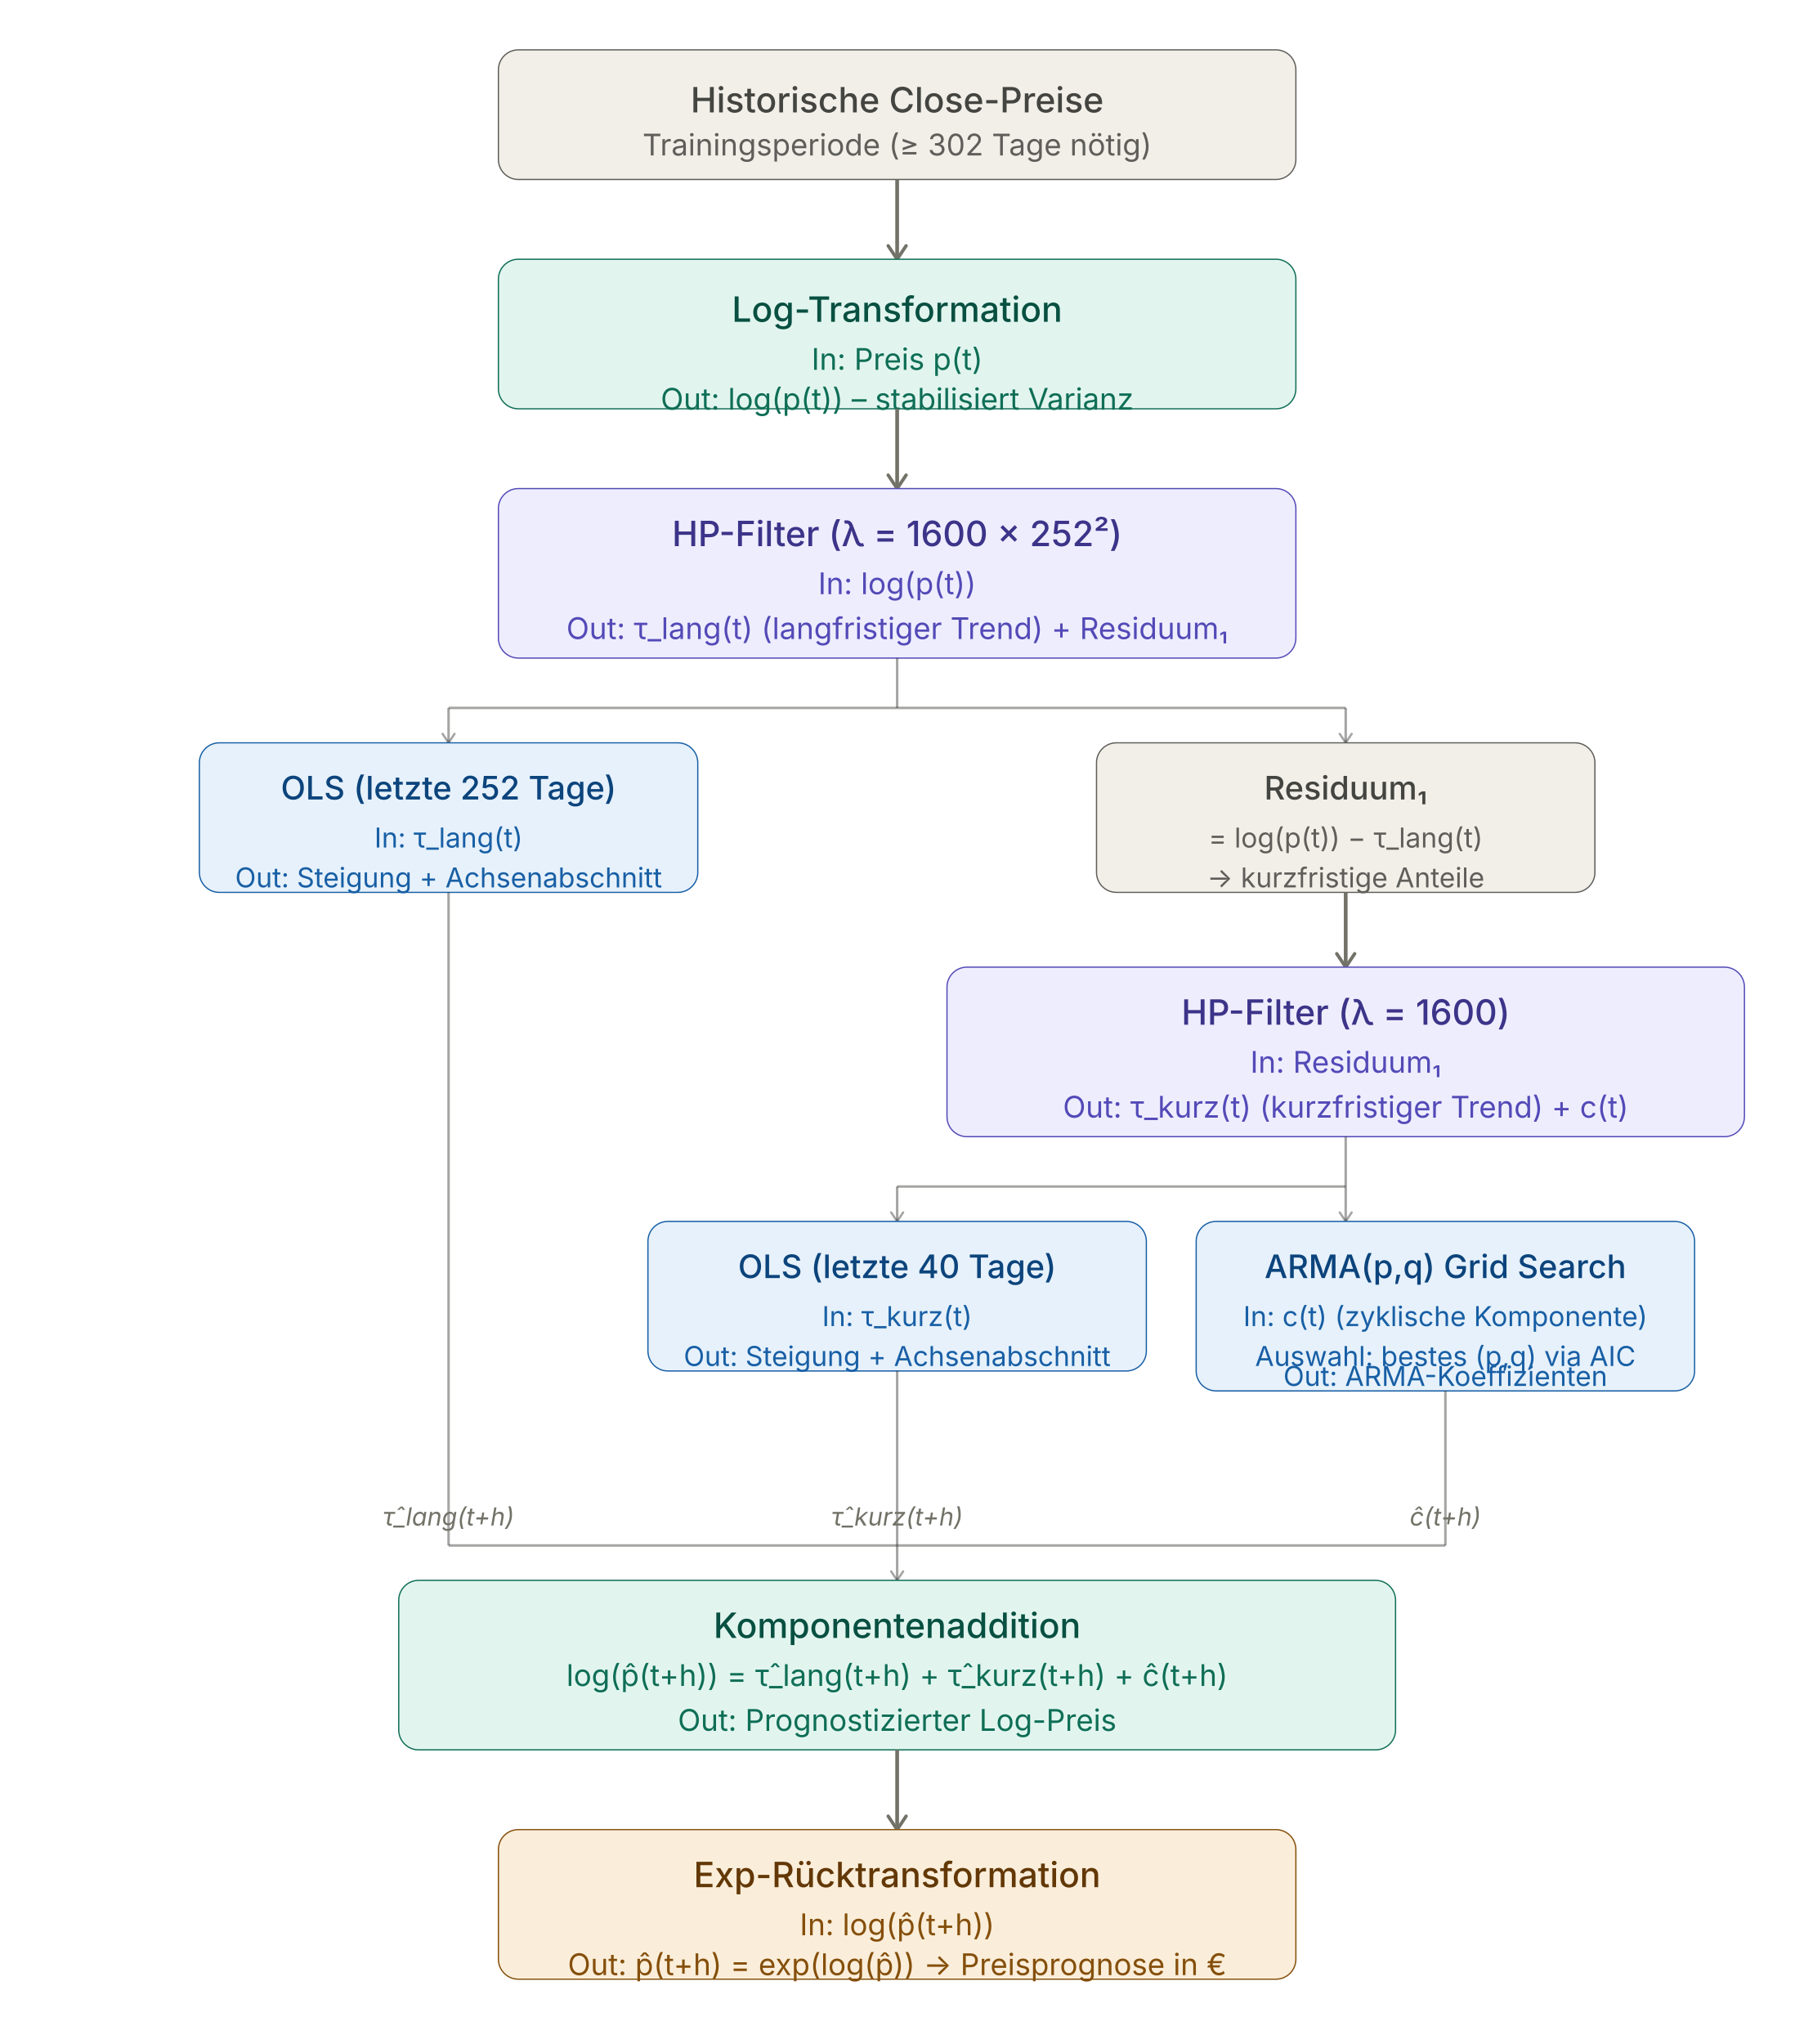
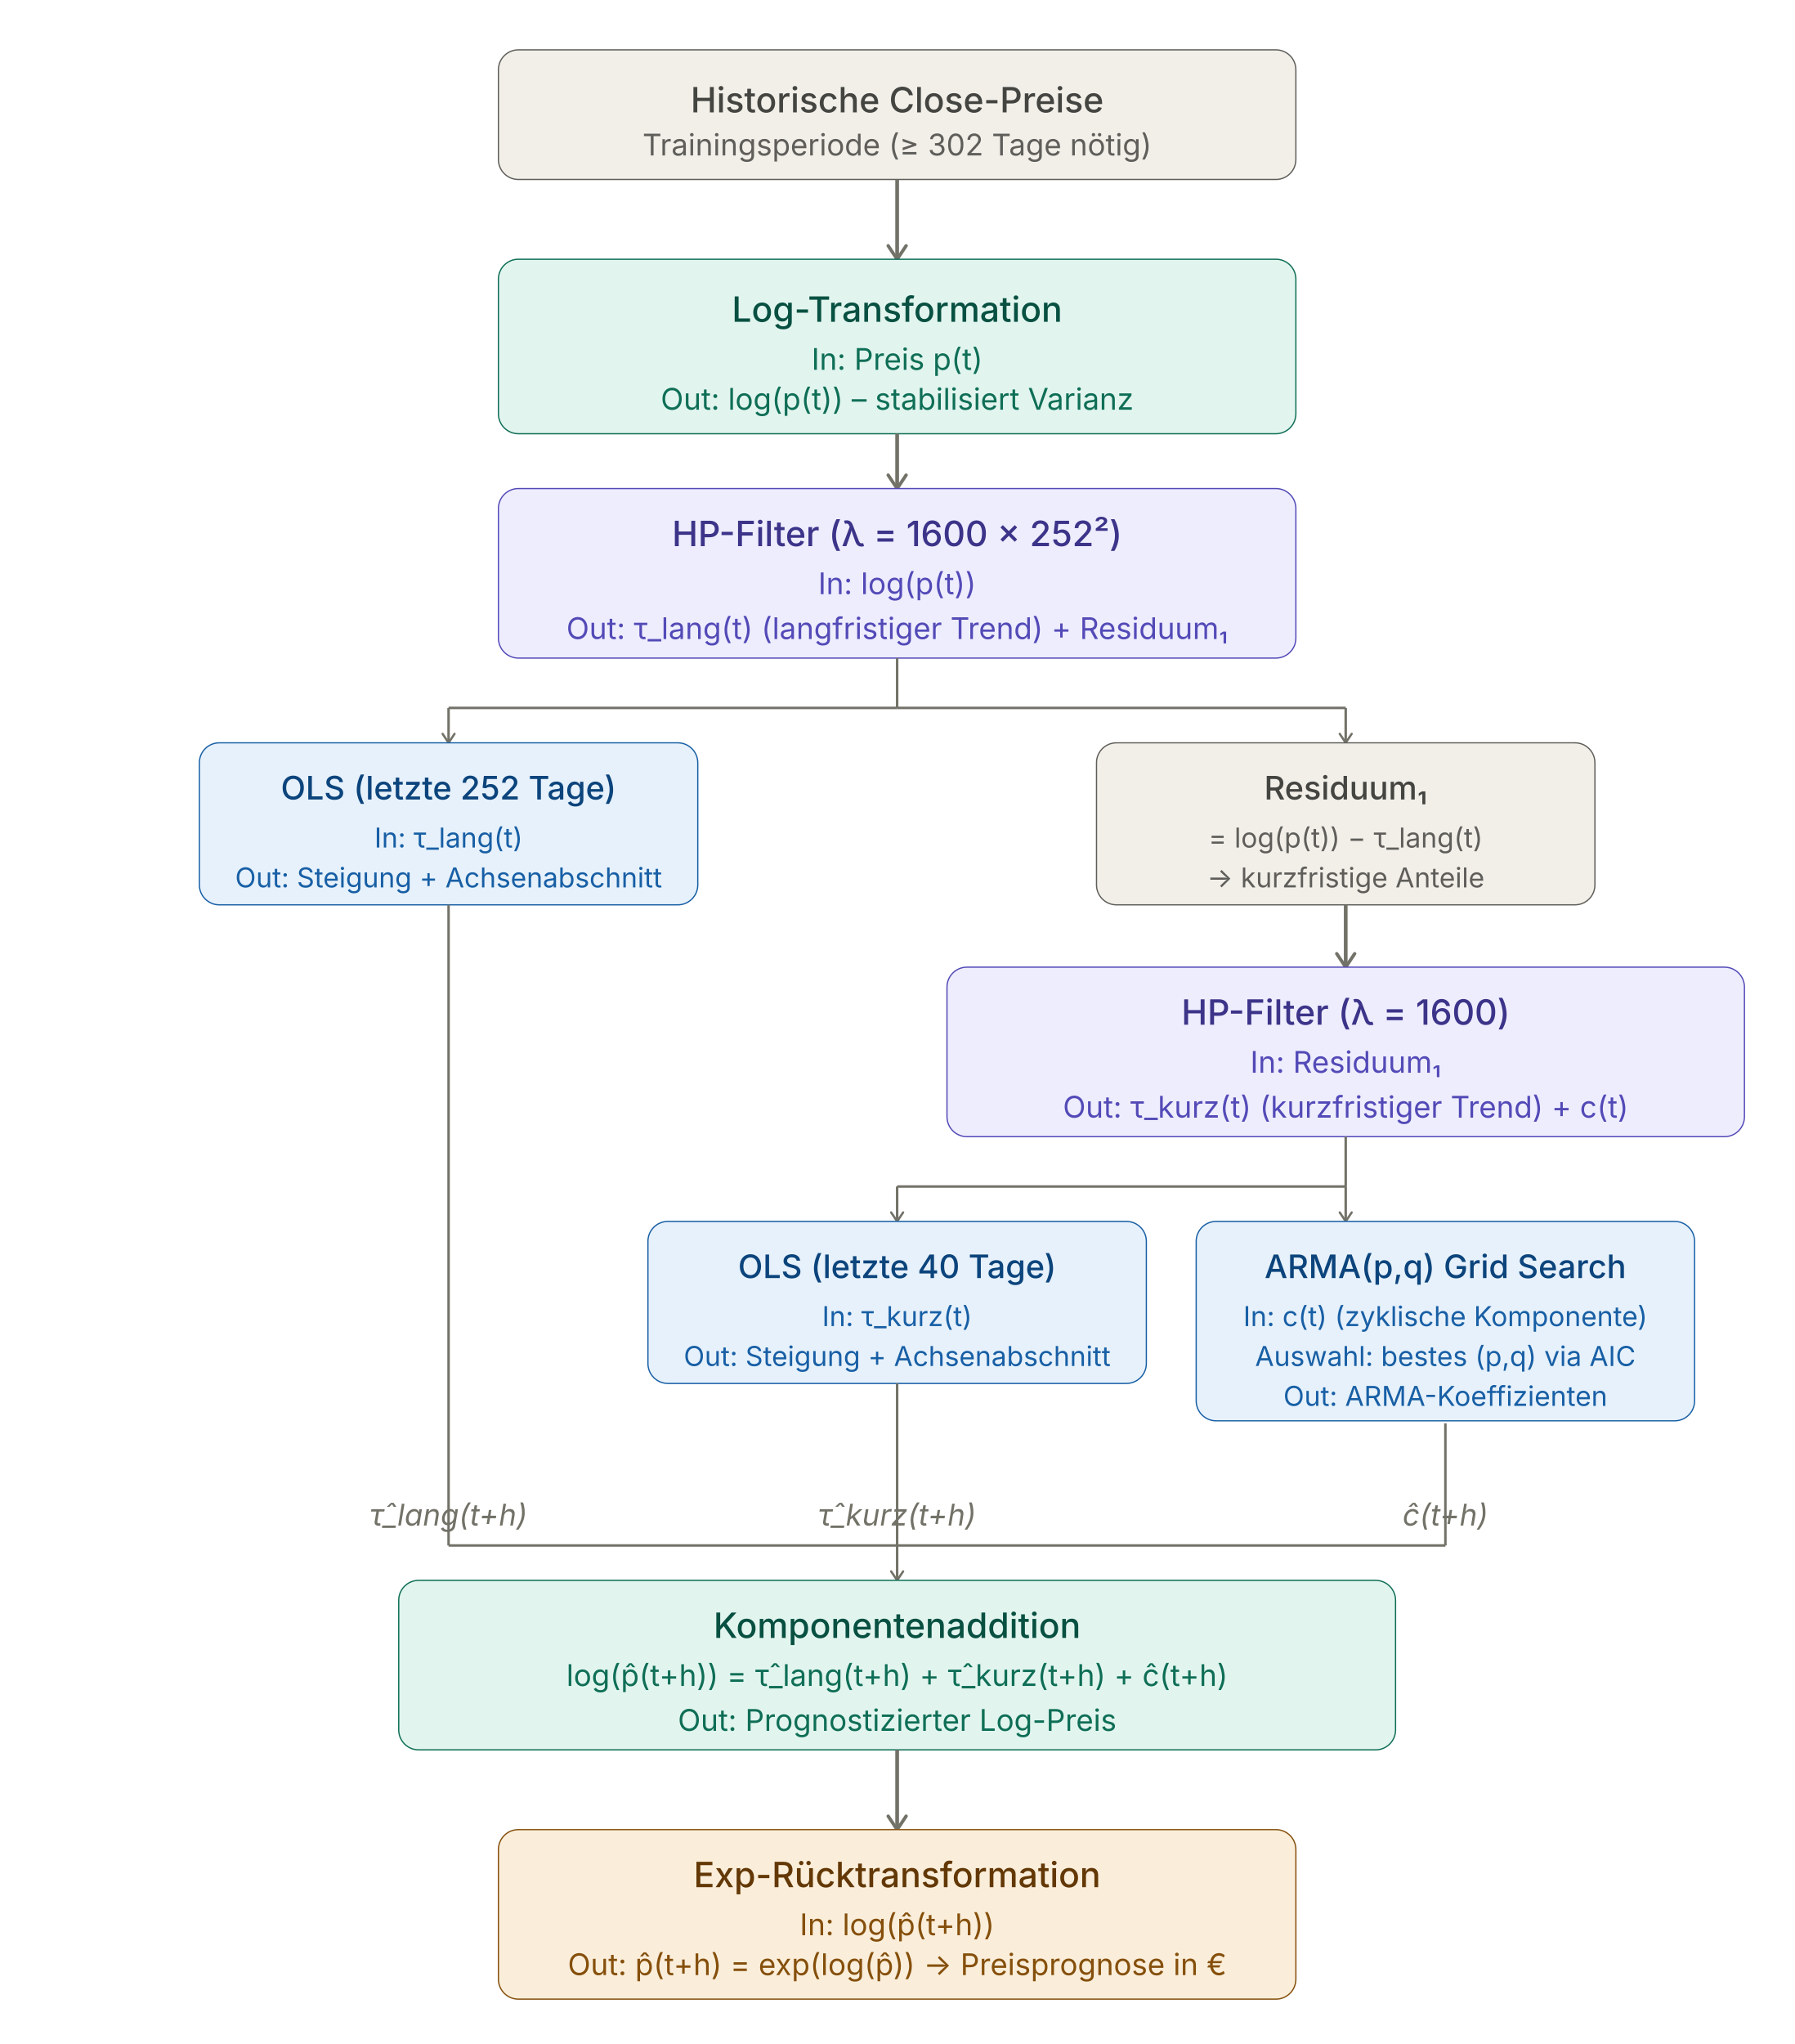
<svg xmlns="http://www.w3.org/2000/svg" width="100%" viewBox="0 0 720 820" role="img">
  <defs>
    <marker id="arrow" viewBox="0 0 10 10" refX="8" refY="5" markerWidth="6" markerHeight="6" orient="auto-start-reverse">
      <path d="M2 1L8 5L2 9" fill="none" stroke="context-stroke" stroke-width="1.5" stroke-linecap="round" stroke-linejoin="round" />
    </marker>
  </defs>
  <g>
    <rect x="200" y="20" width="320" height="52" rx="8" fill="#f1efe8" stroke="#5f5e5a" stroke-width="0.5" />
    <text x="360" y="40" text-anchor="middle" dominant-baseline="central" font-family="'Anthropic Sans', -apple-system, sans-serif" font-size="14" font-weight="500" fill="#444441">Historische Close-Preise</text>
    <text x="360" y="58" text-anchor="middle" dominant-baseline="central" font-family="'Anthropic Sans', -apple-system, sans-serif" font-size="12" fill="#5f5e5a">Trainingsperiode (≥ 302 Tage nötig)</text>
  </g>
  <line x1="360" y1="72" x2="360" y2="104" stroke="#737268" stroke-width="1.5" marker-end="url(#arrow)" />
  <g>
-     <rect x="200" y="104" width="320" height="60" rx="8" fill="#e1f5ee" stroke="#0f6e56" stroke-width="0.5" />
+     <rect x="200" y="104" width="320" height="70" rx="8" fill="#e1f5ee" stroke="#0f6e56" stroke-width="0.5" />
    <text x="360" y="124" text-anchor="middle" dominant-baseline="central" font-family="'Anthropic Sans', -apple-system, sans-serif" font-size="14" font-weight="500" fill="#085041">Log-Transformation</text>
    <text x="360" y="144" text-anchor="middle" dominant-baseline="central" font-family="'Anthropic Sans', -apple-system, sans-serif" font-size="12" fill="#0f6e56">In: Preis p(t)</text>
    <text x="360" y="160" text-anchor="middle" dominant-baseline="central" font-family="'Anthropic Sans', -apple-system, sans-serif" font-size="12" fill="#0f6e56">Out: log(p(t)) – stabilisiert Varianz</text>
  </g>
-   <line x1="360" y1="164" x2="360" y2="196" stroke="#737268" stroke-width="1.5" marker-end="url(#arrow)" />
+   <line x1="360" y1="174" x2="360" y2="196" stroke="#737268" stroke-width="1.5" marker-end="url(#arrow)" />
  <g>
    <rect x="200" y="196" width="320" height="68" rx="8" fill="#eeedfe" stroke="#534ab7" stroke-width="0.5" />
    <text x="360" y="214" text-anchor="middle" dominant-baseline="central" font-family="'Anthropic Sans', -apple-system, sans-serif" font-size="14" font-weight="500" fill="#3c3489">HP-Filter (λ = 1600 × 252²)</text>
    <text x="360" y="234" text-anchor="middle" dominant-baseline="central" font-family="'Anthropic Sans', -apple-system, sans-serif" font-size="12" fill="#534ab7">In: log(p(t))</text>
    <text x="360" y="252" text-anchor="middle" dominant-baseline="central" font-family="'Anthropic Sans', -apple-system, sans-serif" font-size="12" fill="#534ab7">Out: τ_lang(t) (langfristiger Trend) + Residuum₁</text>
  </g>
-   <line x1="360" y1="264" x2="360" y2="284" stroke="rgba(31,30,29,0.4)" stroke-width="1" />
-   <line x1="360" y1="284" x2="180" y2="284" stroke="rgba(31,30,29,0.4)" stroke-width="1" />
-   <line x1="180" y1="284" x2="180" y2="298" stroke="rgba(31,30,29,0.4)" stroke-width="1" marker-end="url(#arrow)" />
-   <line x1="360" y1="284" x2="540" y2="284" stroke="rgba(31,30,29,0.4)" stroke-width="1" />
-   <line x1="540" y1="284" x2="540" y2="298" stroke="rgba(31,30,29,0.4)" stroke-width="1" marker-end="url(#arrow)" />
+   <line x1="360" y1="264" x2="360" y2="284" stroke="#737268" stroke-width="1" />
+   <line x1="360" y1="284" x2="180" y2="284" stroke="#737268" stroke-width="1" />
+   <line x1="180" y1="284" x2="180" y2="298" stroke="#737268" stroke-width="1" marker-end="url(#arrow)" />
+   <line x1="360" y1="284" x2="540" y2="284" stroke="#737268" stroke-width="1" />
+   <line x1="540" y1="284" x2="540" y2="298" stroke="#737268" stroke-width="1" marker-end="url(#arrow)" />
  <g>
-     <rect x="80" y="298" width="200" height="60" rx="8" fill="#e6f1fb" stroke="#185fa5" stroke-width="0.5" />
+     <rect x="80" y="298" width="200" height="65" rx="8" fill="#e6f1fb" stroke="#185fa5" stroke-width="0.5" />
    <text x="180" y="316" text-anchor="middle" dominant-baseline="central" font-family="'Anthropic Sans', -apple-system, sans-serif" font-size="13" font-weight="500" fill="#0c447c">OLS (letzte 252 Tage)</text>
    <text x="180" y="336" text-anchor="middle" dominant-baseline="central" font-family="'Anthropic Sans', -apple-system, sans-serif" font-size="11" fill="#185fa5">In: τ_lang(t)</text>
    <text x="180" y="352" text-anchor="middle" dominant-baseline="central" font-family="'Anthropic Sans', -apple-system, sans-serif" font-size="11" fill="#185fa5">Out: Steigung + Achsenabschnitt</text>
  </g>
  <g>
-     <rect x="440" y="298" width="200" height="60" rx="8" fill="#f1efe8" stroke="#5f5e5a" stroke-width="0.5" />
+     <rect x="440" y="298" width="200" height="65" rx="8" fill="#f1efe8" stroke="#5f5e5a" stroke-width="0.5" />
    <text x="540" y="316" text-anchor="middle" dominant-baseline="central" font-family="'Anthropic Sans', -apple-system, sans-serif" font-size="13" font-weight="500" fill="#444441">Residuum₁</text>
    <text x="540" y="336" text-anchor="middle" dominant-baseline="central" font-family="'Anthropic Sans', -apple-system, sans-serif" font-size="11" fill="#5f5e5a">= log(p(t)) − τ_lang(t)</text>
    <text x="540" y="352" text-anchor="middle" dominant-baseline="central" font-family="'Anthropic Sans', -apple-system, sans-serif" font-size="11" fill="#5f5e5a">→ kurzfristige Anteile</text>
  </g>
-   <line x1="540" y1="358" x2="540" y2="388" stroke="#737268" stroke-width="1.5" marker-end="url(#arrow)" />
+   <line x1="540" y1="363" x2="540" y2="388" stroke="#737268" stroke-width="1.5" marker-end="url(#arrow)" />
  <g>
    <rect x="380" y="388" width="320" height="68" rx="8" fill="#eeedfe" stroke="#534ab7" stroke-width="0.5" />
    <text x="540" y="406" text-anchor="middle" dominant-baseline="central" font-family="'Anthropic Sans', -apple-system, sans-serif" font-size="14" font-weight="500" fill="#3c3489">HP-Filter (λ = 1600)</text>
    <text x="540" y="426" text-anchor="middle" dominant-baseline="central" font-family="'Anthropic Sans', -apple-system, sans-serif" font-size="12" fill="#534ab7">In: Residuum₁</text>
    <text x="540" y="444" text-anchor="middle" dominant-baseline="central" font-family="'Anthropic Sans', -apple-system, sans-serif" font-size="12" fill="#534ab7">Out: τ_kurz(t) (kurzfristiger Trend) + c(t)</text>
  </g>
-   <line x1="540" y1="456" x2="540" y2="476" stroke="rgba(31,30,29,0.4)" stroke-width="1" />
-   <line x1="540" y1="476" x2="360" y2="476" stroke="rgba(31,30,29,0.4)" stroke-width="1" />
-   <line x1="360" y1="476" x2="360" y2="490" stroke="rgba(31,30,29,0.4)" stroke-width="1" marker-end="url(#arrow)" />
-   <line x1="540" y1="476" x2="540" y2="490" stroke="rgba(31,30,29,0.4)" stroke-width="1" marker-end="url(#arrow)" />
+   <line x1="540" y1="456" x2="540" y2="476" stroke="#737268" stroke-width="1" />
+   <line x1="540" y1="476" x2="360" y2="476" stroke="#737268" stroke-width="1" />
+   <line x1="360" y1="476" x2="360" y2="490" stroke="#737268" stroke-width="1" marker-end="url(#arrow)" />
+   <line x1="540" y1="476" x2="540" y2="490" stroke="#737268" stroke-width="1" marker-end="url(#arrow)" />
  <g>
-     <rect x="260" y="490" width="200" height="60" rx="8" fill="#e6f1fb" stroke="#185fa5" stroke-width="0.5" />
+     <rect x="260" y="490" width="200" height="65" rx="8" fill="#e6f1fb" stroke="#185fa5" stroke-width="0.5" />
    <text x="360" y="508" text-anchor="middle" dominant-baseline="central" font-family="'Anthropic Sans', -apple-system, sans-serif" font-size="13" font-weight="500" fill="#0c447c">OLS (letzte 40 Tage)</text>
    <text x="360" y="528" text-anchor="middle" dominant-baseline="central" font-family="'Anthropic Sans', -apple-system, sans-serif" font-size="11" fill="#185fa5">In: τ_kurz(t)</text>
    <text x="360" y="544" text-anchor="middle" dominant-baseline="central" font-family="'Anthropic Sans', -apple-system, sans-serif" font-size="11" fill="#185fa5">Out: Steigung + Achsenabschnitt</text>
  </g>
  <g>
-     <rect x="480" y="490" width="200" height="68" rx="8" fill="#e6f1fb" stroke="#185fa5" stroke-width="0.5" />
+     <rect x="480" y="490" width="200" height="80" rx="8" fill="#e6f1fb" stroke="#185fa5" stroke-width="0.5" />
    <text x="580" y="508" text-anchor="middle" dominant-baseline="central" font-family="'Anthropic Sans', -apple-system, sans-serif" font-size="13" font-weight="500" fill="#0c447c">ARMA(p,q) Grid Search</text>
    <text x="580" y="528" text-anchor="middle" dominant-baseline="central" font-family="'Anthropic Sans', -apple-system, sans-serif" font-size="11" fill="#185fa5">In: c(t) (zyklische Komponente)</text>
    <text x="580" y="544" text-anchor="middle" dominant-baseline="central" font-family="'Anthropic Sans', -apple-system, sans-serif" font-size="11" fill="#185fa5">Auswahl: bestes (p,q) via AIC</text>
-     <text x="580" y="552" text-anchor="middle" dominant-baseline="central" font-family="'Anthropic Sans', -apple-system, sans-serif" font-size="11" fill="#185fa5">Out: ARMA-Koeffizienten</text>
+     <text x="580" y="560" text-anchor="middle" dominant-baseline="central" font-family="'Anthropic Sans', -apple-system, sans-serif" font-size="11" fill="#185fa5">Out: ARMA-Koeffizienten</text>
  </g>
-   <line x1="180" y1="358" x2="180" y2="620" stroke="rgba(31,30,29,0.4)" stroke-width="1" />
-   <line x1="360" y1="550" x2="360" y2="620" stroke="rgba(31,30,29,0.4)" stroke-width="1" />
-   <line x1="580" y1="558" x2="580" y2="620" stroke="rgba(31,30,29,0.4)" stroke-width="1" />
-   <line x1="180" y1="620" x2="580" y2="620" stroke="rgba(31,30,29,0.4)" stroke-width="1" />
-   <line x1="360" y1="620" x2="360" y2="634" stroke="rgba(31,30,29,0.4)" stroke-width="1" marker-end="url(#arrow)" />
-   <text x="180" y="612" text-anchor="middle" font-family="'Anthropic Sans', -apple-system, sans-serif" font-size="10" fill="#737268" font-style="italic">τ̂_lang(t+h)</text>
-   <text x="360" y="612" text-anchor="middle" font-family="'Anthropic Sans', -apple-system, sans-serif" font-size="10" fill="#737268" font-style="italic">τ̂_kurz(t+h)</text>
-   <text x="580" y="612" text-anchor="middle" font-family="'Anthropic Sans', -apple-system, sans-serif" font-size="10" fill="#737268" font-style="italic">ĉ(t+h)</text>
+   <line x1="180" y1="363" x2="180" y2="620" stroke="#737268" stroke-width="1" />
+   <line x1="360" y1="555" x2="360" y2="620" stroke="#737268" stroke-width="1" />
+   <line x1="580" y1="571" x2="580" y2="620" stroke="#737268" stroke-width="1" />
+   <line x1="180" y1="620" x2="580" y2="620" stroke="#737268" stroke-width="1" />
+   <line x1="360" y1="620" x2="360" y2="634" stroke="#737268" stroke-width="1" marker-end="url(#arrow)" />
+   <text x="180" y="612" text-anchor="middle" font-family="'Anthropic Sans', -apple-system, sans-serif" font-size="12" fill="#737268" font-style="italic">τ̂_lang(t+h)</text>
+   <text x="360" y="612" text-anchor="middle" font-family="'Anthropic Sans', -apple-system, sans-serif" font-size="12" fill="#737268" font-style="italic">τ̂_kurz(t+h)</text>
+   <text x="580" y="612" text-anchor="middle" font-family="'Anthropic Sans', -apple-system, sans-serif" font-size="12" fill="#737268" font-style="italic">ĉ(t+h)</text>
  <g>
    <rect x="160" y="634" width="400" height="68" rx="8" fill="#e1f5ee" stroke="#0f6e56" stroke-width="0.5" />
    <text x="360" y="652" text-anchor="middle" dominant-baseline="central" font-family="'Anthropic Sans', -apple-system, sans-serif" font-size="14" font-weight="500" fill="#085041">Komponentenaddition</text>
    <text x="360" y="672" text-anchor="middle" dominant-baseline="central" font-family="'Anthropic Sans', -apple-system, sans-serif" font-size="12" fill="#0f6e56">log(p̂(t+h)) = τ̂_lang(t+h) + τ̂_kurz(t+h) + ĉ(t+h)</text>
    <text x="360" y="690" text-anchor="middle" dominant-baseline="central" font-family="'Anthropic Sans', -apple-system, sans-serif" font-size="12" fill="#0f6e56">Out: Prognostizierter Log-Preis</text>
  </g>
  <line x1="360" y1="702" x2="360" y2="734" stroke="#737268" stroke-width="1.5" marker-end="url(#arrow)" />
  <g>
-     <rect x="200" y="734" width="320" height="60" rx="8" fill="#faeeda" stroke="#854f0b" stroke-width="0.5" />
+     <rect x="200" y="734" width="320" height="68" rx="8" fill="#faeeda" stroke="#854f0b" stroke-width="0.5" />
    <text x="360" y="752" text-anchor="middle" dominant-baseline="central" font-family="'Anthropic Sans', -apple-system, sans-serif" font-size="14" font-weight="500" fill="#633806">Exp-Rücktransformation</text>
    <text x="360" y="772" text-anchor="middle" dominant-baseline="central" font-family="'Anthropic Sans', -apple-system, sans-serif" font-size="12" fill="#854f0b">In: log(p̂(t+h))</text>
    <text x="360" y="788" text-anchor="middle" dominant-baseline="central" font-family="'Anthropic Sans', -apple-system, sans-serif" font-size="12" fill="#854f0b">Out: p̂(t+h) = exp(log(p̂)) → Preisprognose in €</text>
  </g>
</svg>
